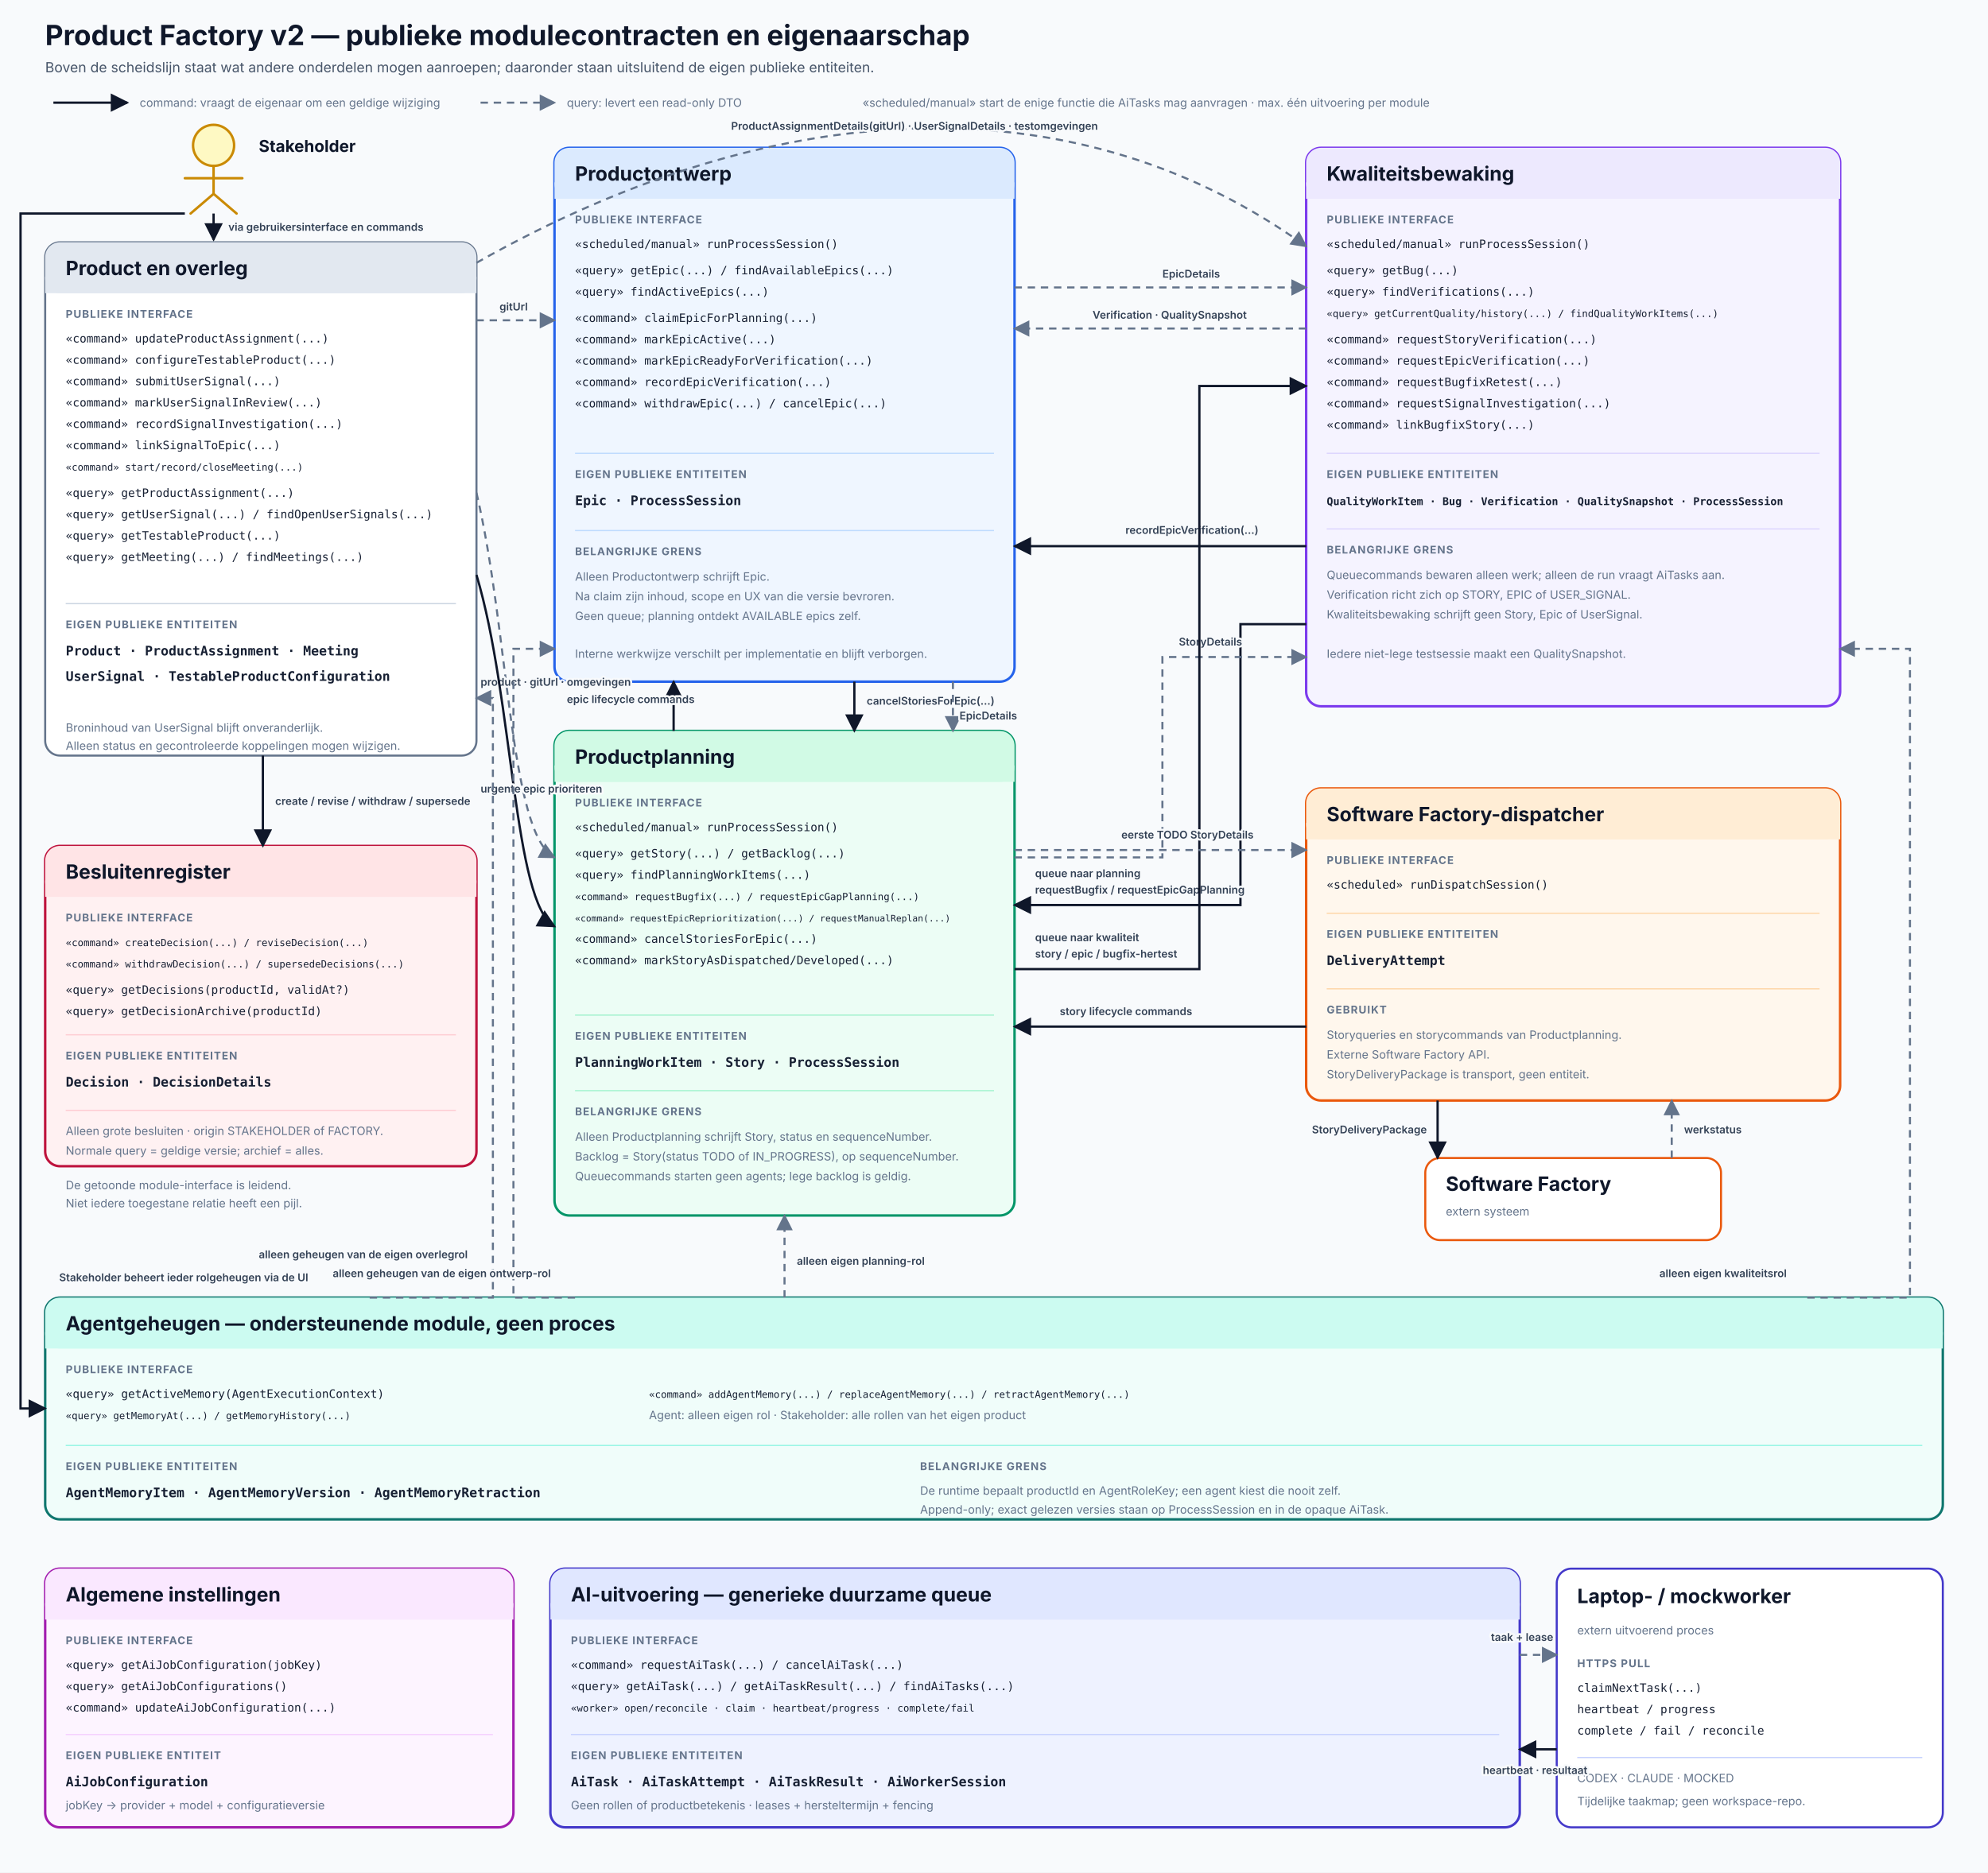
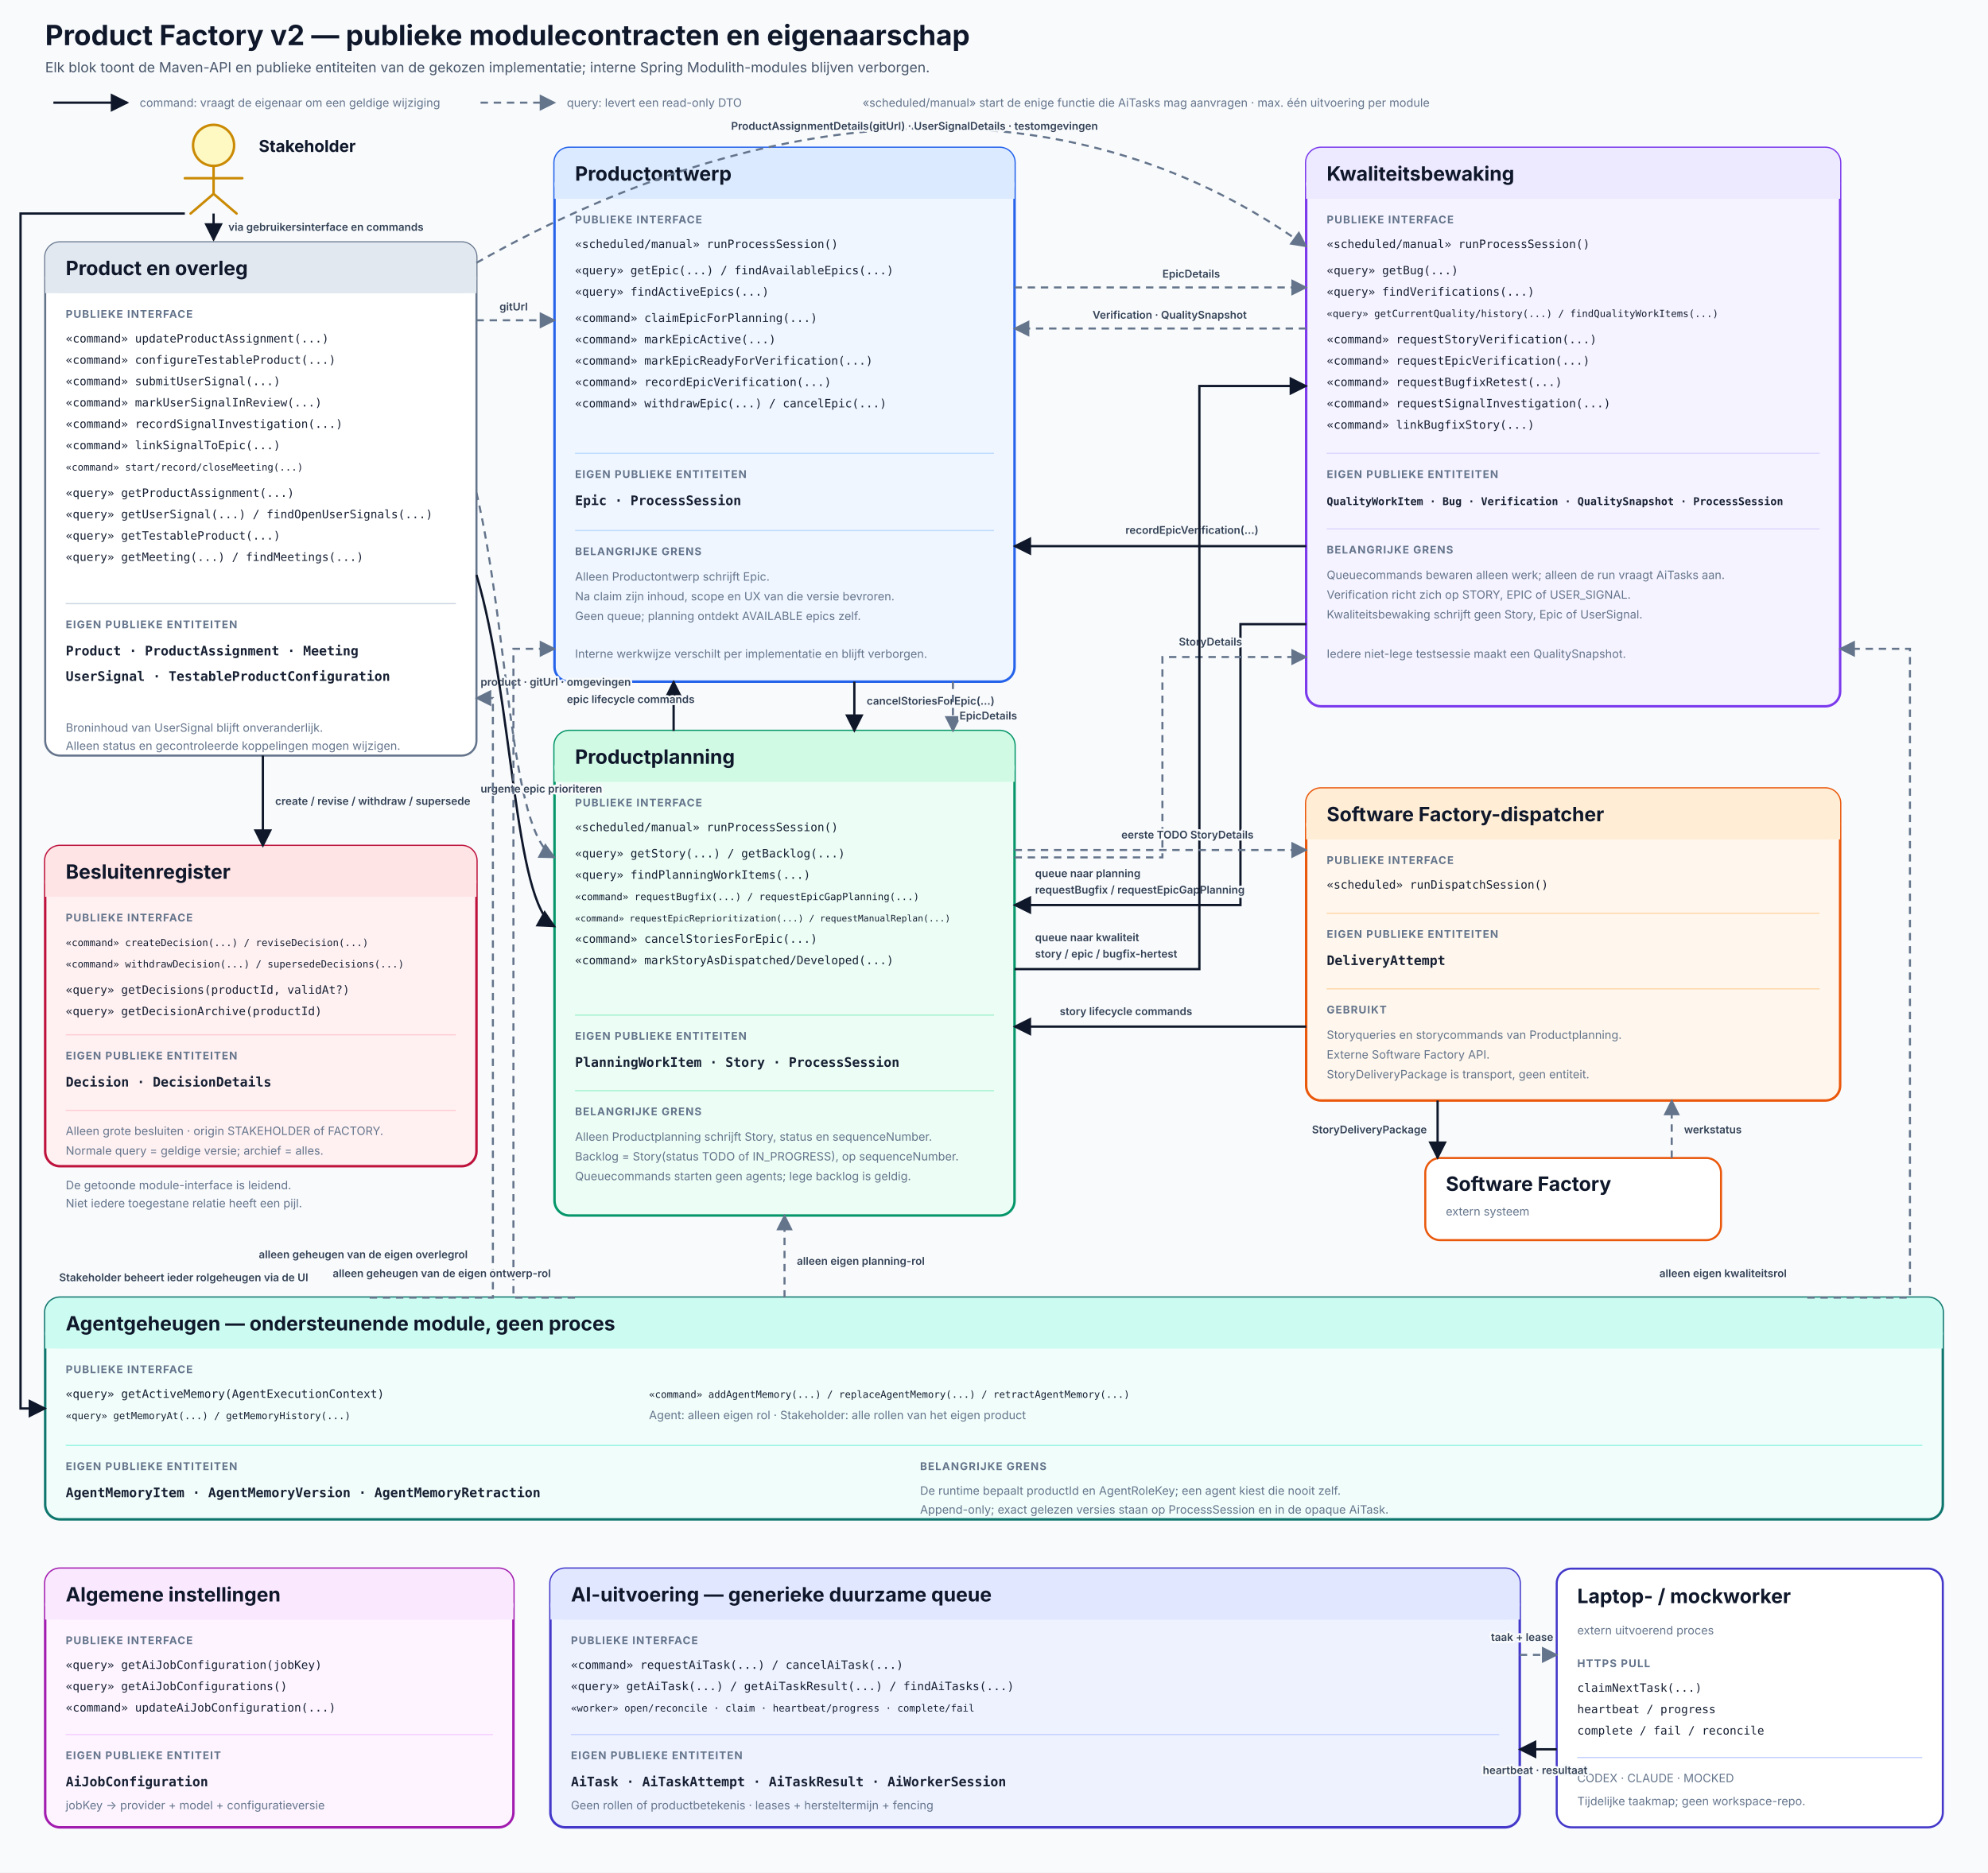
<svg xmlns="http://www.w3.org/2000/svg" width="2420" height="2280" viewBox="0 0 2420 2280" role="img" aria-labelledby="title desc">
  <defs>
    <marker id="commandArrow" viewBox="0 0 10 10" refX="9" refY="5" markerWidth="8" markerHeight="8" orient="auto">
      <path d="M0 0 L10 5 L0 10 Z" fill="#0f172a" />
    </marker>
    <marker id="queryArrow" viewBox="0 0 10 10" refX="9" refY="5" markerWidth="8" markerHeight="8" orient="auto">
      <path d="M0 0 L10 5 L0 10 Z" fill="#64748b" />
    </marker>
    <style>
      .title { font: 700 34px Inter, Arial, sans-serif; fill: #0f172a; }
      .subtitle { font: 400 17px Inter, Arial, sans-serif; fill: #475569; }
      .module-title { font: 700 24px Inter, Arial, sans-serif; fill: #0f172a; }
      .section-title { font: 700 13px Inter, Arial, sans-serif; letter-spacing: 1px; fill: #64748b; }
      .api { font: 500 14px ui-monospace, SFMono-Regular, Menlo, monospace; fill: #172033; }
      .entity { font: 600 16px ui-monospace, SFMono-Regular, Menlo, monospace; fill: #172033; }
      .note { font: 400 14px Inter, Arial, sans-serif; fill: #64748b; }
      .flow { font: 600 13px Inter, Arial, sans-serif; fill: #334155; paint-order: stroke; stroke: #f8fafc; stroke-width: 5px; stroke-linejoin: round; }
      .command { fill: none; stroke: #0f172a; stroke-width: 2.8; marker-end: url(#commandArrow); }
      .query { fill: none; stroke: #64748b; stroke-width: 2.5; stroke-dasharray: 9 7; marker-end: url(#queryArrow); }
      .divider { stroke-width: 1.5; }
    </style>
  </defs>
  <rect width="2420" height="2280" fill="#f8fafc" />
  <text x="55" y="55" class="title">Product Factory v2 — publieke modulecontracten en eigenaarschap</text>
-   <text x="55" y="88" class="subtitle">Boven de scheidslijn staat wat andere onderdelen mogen aanroepen; daaronder staan uitsluitend de eigen publieke entiteiten.</text>
+   <text x="55" y="88" class="subtitle">Elk blok toont de Maven-API en publieke entiteiten van de gekozen implementatie; interne Spring Modulith-modules blijven verborgen.</text>
  <path d="M65 125 H155" class="command" />
  <text x="170" y="130" class="note">command: vraagt de eigenaar om een geldige wijziging</text>
  <path d="M585 125 H675" class="query" />
  <text x="690" y="130" class="note">query: levert een read-only DTO</text>
  <text x="1050" y="130" class="note">«scheduled/manual» start de enige functie die AiTasks mag aanvragen · max. één uitvoering per module</text>
  <circle cx="260" cy="177" r="25" fill="#fef9c3" stroke="#ca8a04" stroke-width="3" />
  <path d="M260 202 V236 M225 217 H295 M260 236 L232 260 M260 236 L288 260" fill="none" stroke="#ca8a04" stroke-width="3" stroke-linecap="round" />
  <text x="315" y="185" class="module-title" style="font-size:20px">Stakeholder</text>
  <path d="M260 260 V292" class="command" />
  <text x="278" y="281" class="flow">via gebruikersinterface en commands</text>
  <rect x="55" y="295" width="525" height="625" rx="18" fill="#ffffff" stroke="#64748b" stroke-width="2.5" />
  <rect x="55" y="295" width="525" height="62" rx="18" fill="#e2e8f0" />
  <path d="M55 337 V357 H580 V337" fill="#e2e8f0" />
  <text x="80" y="335" class="module-title">Product en overleg</text>
  <text x="80" y="387" class="section-title">PUBLIEKE INTERFACE</text>
  <text x="80" y="417" class="api">«command» updateProductAssignment(...)</text>
  <text x="80" y="443" class="api">«command» configureTestableProduct(...)</text>
  <text x="80" y="469" class="api">«command» submitUserSignal(...)</text>
  <text x="80" y="495" class="api">«command» markUserSignalInReview(...)</text>
  <text x="80" y="521" class="api">«command» recordSignalInvestigation(...)</text>
  <text x="80" y="547" class="api">«command» linkSignalToEpic(...)</text>
  <text x="80" y="573" class="api" style="font-size:12px">«command» start/record/closeMeeting(...)</text>
  <text x="80" y="605" class="api">«query» getProductAssignment(...)</text>
  <text x="80" y="631" class="api">«query» getUserSignal(...) / findOpenUserSignals(...)</text>
  <text x="80" y="657" class="api">«query» getTestableProduct(...)</text>
  <text x="80" y="683" class="api">«query» getMeeting(...) / findMeetings(...)</text>
  <line x1="80" y1="735" x2="555" y2="735" class="divider" stroke="#cbd5e1" />
  <text x="80" y="765" class="section-title">EIGEN PUBLIEKE ENTITEITEN</text>
  <text x="80" y="798" class="entity">Product · ProductAssignment · Meeting</text>
  <text x="80" y="829" class="entity">UserSignal · TestableProductConfiguration</text>
  <text x="80" y="891" class="note">Broninhoud van UserSignal blijft onveranderlijk.</text>
  <text x="80" y="913" class="note">Alleen status en gecontroleerde koppelingen mogen wijzigen.</text>
  <rect x="675" y="180" width="560" height="650" rx="18" fill="#eff6ff" stroke="#2563eb" stroke-width="3" />
  <rect x="675" y="180" width="560" height="62" rx="18" fill="#dbeafe" />
  <path d="M675 222 V242 H1235 V222" fill="#dbeafe" />
  <text x="700" y="220" class="module-title">Productontwerp</text>
  <text x="700" y="272" class="section-title">PUBLIEKE INTERFACE</text>
  <text x="700" y="302" class="api">«scheduled/manual» runProcessSession()</text>
  <text x="700" y="334" class="api">«query» getEpic(...) / findAvailableEpics(...)</text>
  <text x="700" y="360" class="api">«query» findActiveEpics(...)</text>
  <text x="700" y="392" class="api">«command» claimEpicForPlanning(...)</text>
  <text x="700" y="418" class="api">«command» markEpicActive(...)</text>
  <text x="700" y="444" class="api">«command» markEpicReadyForVerification(...)</text>
  <text x="700" y="470" class="api">«command» recordEpicVerification(...)</text>
  <text x="700" y="496" class="api">«command» withdrawEpic(...) / cancelEpic(...)</text>
  <line x1="700" y1="552" x2="1210" y2="552" class="divider" stroke="#bfdbfe" />
  <text x="700" y="582" class="section-title">EIGEN PUBLIEKE ENTITEITEN</text>
  <text x="700" y="615" class="entity">Epic · ProcessSession</text>
  <line x1="700" y1="646" x2="1210" y2="646" class="divider" stroke="#bfdbfe" />
  <text x="700" y="676" class="section-title">BELANGRIJKE GRENS</text>
  <text x="700" y="707" class="note">Alleen Productontwerp schrijft Epic.</text>
  <text x="700" y="731" class="note">Na claim zijn inhoud, scope en UX van die versie bevroren.</text>
  <text x="700" y="755" class="note">Geen queue; planning ontdekt AVAILABLE epics zelf.</text>
  <text x="700" y="801" class="note">Interne werkwijze verschilt per implementatie en blijft verborgen.</text>
  <rect x="675" y="890" width="560" height="590" rx="18" fill="#ecfdf5" stroke="#059669" stroke-width="3" />
  <rect x="675" y="890" width="560" height="62" rx="18" fill="#d1fae5" />
  <path d="M675 932 V952 H1235 V932" fill="#d1fae5" />
  <text x="700" y="930" class="module-title">Productplanning</text>
  <text x="700" y="982" class="section-title">PUBLIEKE INTERFACE</text>
  <text x="700" y="1012" class="api">«scheduled/manual» runProcessSession()</text>
  <text x="700" y="1044" class="api">«query» getStory(...) / getBacklog(...)</text>
  <text x="700" y="1070" class="api">«query» findPlanningWorkItems(...)</text>
  <text x="700" y="1096" class="api" style="font-size:12px">«command» requestBugfix(...) / requestEpicGapPlanning(...)</text>
  <text x="700" y="1122" class="api" style="font-size:11px">«command» requestEpicReprioritization(...) / requestManualReplan(...)</text>
  <text x="700" y="1148" class="api">«command» cancelStoriesForEpic(...)</text>
  <text x="700" y="1174" class="api">«command» markStoryAsDispatched/Developed(...)</text>
  <line x1="700" y1="1236" x2="1210" y2="1236" class="divider" stroke="#a7f3d0" />
  <text x="700" y="1266" class="section-title">EIGEN PUBLIEKE ENTITEITEN</text>
  <text x="700" y="1299" class="entity">PlanningWorkItem · Story · ProcessSession</text>
  <line x1="700" y1="1328" x2="1210" y2="1328" class="divider" stroke="#a7f3d0" />
  <text x="700" y="1358" class="section-title">BELANGRIJKE GRENS</text>
  <text x="700" y="1389" class="note">Alleen Productplanning schrijft Story, status en sequenceNumber.</text>
  <text x="700" y="1413" class="note">Backlog = Story(status TODO of IN_PROGRESS), op sequenceNumber.</text>
  <text x="700" y="1437" class="note">Queuecommands starten geen agents; lege backlog is geldig.</text>
  <g transform="translate(220 0)">
    <rect x="1370" y="180" width="650" height="680" rx="18" fill="#f5f3ff" stroke="#7c3aed" stroke-width="3" />
    <rect x="1370" y="180" width="650" height="62" rx="18" fill="#ede9fe" />
    <path d="M1370 222 V242 H2020 V222" fill="#ede9fe" />
    <text x="1395" y="220" class="module-title">Kwaliteitsbewaking</text>
    <text x="1395" y="272" class="section-title">PUBLIEKE INTERFACE</text>
    <text x="1395" y="302" class="api">«scheduled/manual» runProcessSession()</text>
    <text x="1395" y="334" class="api">«query» getBug(...)</text>
    <text x="1395" y="360" class="api">«query» findVerifications(...)</text>
    <text x="1395" y="386" class="api" style="font-size:12px">«query» getCurrentQuality/history(...) / findQualityWorkItems(...)</text>
    <text x="1395" y="418" class="api">«command» requestStoryVerification(...)</text>
    <text x="1395" y="444" class="api">«command» requestEpicVerification(...)</text>
    <text x="1395" y="470" class="api">«command» requestBugfixRetest(...)</text>
    <text x="1395" y="496" class="api">«command» requestSignalInvestigation(...)</text>
    <text x="1395" y="522" class="api">«command» linkBugfixStory(...)</text>
    <line x1="1395" y1="552" x2="1995" y2="552" class="divider" stroke="#ddd6fe" />
    <text x="1395" y="582" class="section-title">EIGEN PUBLIEKE ENTITEITEN</text>
    <text x="1395" y="615" class="entity" style="font-size:13px">QualityWorkItem · Bug · Verification · QualitySnapshot · ProcessSession</text>
    <line x1="1395" y1="644" x2="1995" y2="644" class="divider" stroke="#ddd6fe" />
    <text x="1395" y="674" class="section-title">BELANGRIJKE GRENS</text>
    <text x="1395" y="705" class="note">Queuecommands bewaren alleen werk; alleen de run vraagt AiTasks aan.</text>
    <text x="1395" y="729" class="note">Verification richt zich op STORY, EPIC of USER_SIGNAL.</text>
    <text x="1395" y="753" class="note">Kwaliteitsbewaking schrijft geen Story, Epic of UserSignal.</text>
    <text x="1395" y="801" class="note">Iedere niet-lege testsessie maakt een QualitySnapshot.</text>
  </g>
  <rect x="55" y="1030" width="525" height="390" rx="18" fill="#fff1f2" stroke="#be123c" stroke-width="3" />
  <rect x="55" y="1030" width="525" height="62" rx="18" fill="#ffe4e6" />
  <path d="M55 1072 V1092 H580 V1072" fill="#ffe4e6" />
  <text x="80" y="1070" class="module-title">Besluitenregister</text>
  <text x="80" y="1122" class="section-title">PUBLIEKE INTERFACE</text>
  <text x="80" y="1152" class="api" style="font-size:12px">«command» createDecision(...) / reviseDecision(...)</text>
  <text x="80" y="1178" class="api" style="font-size:12px">«command» withdrawDecision(...) / supersedeDecisions(...)</text>
  <text x="80" y="1210" class="api">«query» getDecisions(productId, validAt?)</text>
  <text x="80" y="1236" class="api">«query» getDecisionArchive(productId)</text>
  <line x1="80" y1="1260" x2="555" y2="1260" class="divider" stroke="#fecdd3" />
  <text x="80" y="1290" class="section-title">EIGEN PUBLIEKE ENTITEITEN</text>
  <text x="80" y="1323" class="entity">Decision · DecisionDetails</text>
  <line x1="80" y1="1352" x2="555" y2="1352" class="divider" stroke="#fecdd3" />
  <text x="80" y="1382" class="note">Alleen grote besluiten · origin STAKEHOLDER of FACTORY.</text>
  <text x="80" y="1406" class="note">Normale query = geldige versie; archief = alles.</text>
  <g transform="translate(220 0)">
    <rect x="1370" y="960" width="650" height="380" rx="18" fill="#fff7ed" stroke="#ea580c" stroke-width="3" />
    <rect x="1370" y="960" width="650" height="62" rx="18" fill="#ffedd5" />
    <path d="M1370 1002 V1022 H2020 V1002" fill="#ffedd5" />
    <text x="1395" y="1000" class="module-title">Software Factory-dispatcher</text>
    <text x="1395" y="1052" class="section-title">PUBLIEKE INTERFACE</text>
    <text x="1395" y="1082" class="api">«scheduled» runDispatchSession()</text>
    <line x1="1395" y1="1112" x2="1995" y2="1112" class="divider" stroke="#fed7aa" />
    <text x="1395" y="1142" class="section-title">EIGEN PUBLIEKE ENTITEITEN</text>
    <text x="1395" y="1175" class="entity">DeliveryAttempt</text>
    <line x1="1395" y1="1204" x2="1995" y2="1204" class="divider" stroke="#fed7aa" />
    <text x="1395" y="1234" class="section-title">GEBRUIKT</text>
    <text x="1395" y="1265" class="note">Storyqueries en storycommands van Productplanning.</text>
    <text x="1395" y="1289" class="note">Externe Software Factory API.</text>
    <text x="1395" y="1313" class="note">StoryDeliveryPackage is transport, geen entiteit.</text>
  </g>
  <g transform="translate(220 0)">
    <rect x="1515" y="1410" width="360" height="100" rx="18" fill="#ffffff" stroke="#ea580c" stroke-width="2.5" />
    <text x="1540" y="1450" class="module-title">Software Factory</text>
    <text x="1540" y="1480" class="note">extern systeem</text>
  </g>
  <path d="M580 390 H675" class="query" />
  <text x="608" y="378" class="flow">gitUrl</text>
  <path d="M580 600 C620 770 620 1015 675 1044" class="query" />
  <text x="585" y="835" class="flow">product · gitUrl · omgevingen</text>
  <path d="M580 700 C625 850 625 1100 675 1128" class="command" />
  <text x="585" y="965" class="flow">urgente epic prioriteren</text>
  <path d="M580 320 C960 105 1320 105 1590 300" class="query" />
  <text x="890" y="158" class="flow">ProductAssignmentDetails(gitUrl) · UserSignalDetails · testomgevingen</text>
  <path d="M820 890 V830" class="command" />
  <text x="690" y="856" class="flow">epic lifecycle commands</text>
  <path d="M1040 830 V890" class="command" />
  <text x="1055" y="858" class="flow">cancelStoriesForEpic(...)</text>
  <path d="M1160 830 V890" class="query" />
  <text x="1168" y="876" class="flow">EpicDetails</text>
  <path d="M1235 350 H1590" class="query" />
  <text x="1415" y="338" class="flow">EpicDetails</text>
  <path d="M1590 400 H1235" class="query" />
  <text x="1330" y="388" class="flow">Verification · QualitySnapshot</text>
  <path d="M1590 665 H1235" class="command" />
  <text x="1370" y="650" class="flow">recordEpicVerification(...)</text>
  <path d="M1590 760 H1510 V1102 H1235" class="command" />
  <text x="1260" y="1068" class="flow">queue naar planning</text>
  <text x="1260" y="1088" class="flow">requestBugfix / requestEpicGapPlanning</text>
  <path d="M1235 1044 H1415 V800 H1590" class="query" />
  <text x="1435" y="786" class="flow">StoryDetails</text>
  <path d="M1235 1180 H1460 V470 H1590" class="command" />
  <text x="1260" y="1146" class="flow">queue naar kwaliteit</text>
  <text x="1260" y="1166" class="flow">story / epic / bugfix-hertest</text>
  <path d="M1590 1250 H1235" class="command" />
  <text x="1290" y="1236" class="flow">story lifecycle commands</text>
  <path d="M1235 1035 H1590" class="query" />
  <text x="1365" y="1021" class="flow">eerste TODO StoryDetails</text>
  <path d="M1750 1340 V1410" class="command" />
  <text x="1597" y="1380" class="flow">StoryDeliveryPackage</text>
  <path d="M2035 1410 V1340" class="query" />
  <text x="2050" y="1380" class="flow">werkstatus</text>
  <path d="M320 920 V1030" class="command" />
  <text x="335" y="980" class="flow">create / revise / withdraw / supersede</text>
  <text x="80" y="1448" class="note">De getoonde module-interface is leidend.</text>
  <text x="80" y="1470" class="note">Niet iedere toegestane relatie heeft een pijl.</text>
  <rect x="55" y="1580" width="2310" height="270" rx="18" fill="#f0fdfa" stroke="#0f766e" stroke-width="3" />
  <rect x="55" y="1580" width="2310" height="62" rx="18" fill="#ccfbf1" />
  <path d="M55 1622 V1642 H2365 V1622" fill="#ccfbf1" />
  <text x="80" y="1620" class="module-title">Agentgeheugen — ondersteunende module, geen proces</text>
  <text x="80" y="1672" class="section-title">PUBLIEKE INTERFACE</text>
  <text x="80" y="1702" class="api">«query» getActiveMemory(AgentExecutionContext)</text>
  <text x="80" y="1728" class="api" style="font-size:12px">«query» getMemoryAt(...) / getMemoryHistory(...)</text>
  <text x="790" y="1702" class="api" style="font-size:12px">«command» addAgentMemory(...) / replaceAgentMemory(...) / retractAgentMemory(...)</text>
  <text x="790" y="1728" class="note">Agent: alleen eigen rol · Stakeholder: alle rollen van het eigen product</text>
  <line x1="80" y1="1760" x2="2340" y2="1760" class="divider" stroke="#99f6e4" />
  <text x="80" y="1790" class="section-title">EIGEN PUBLIEKE ENTITEITEN</text>
  <text x="80" y="1823" class="entity">AgentMemoryItem · AgentMemoryVersion · AgentMemoryRetraction</text>
  <text x="1120" y="1790" class="section-title">BELANGRIJKE GRENS</text>
  <text x="1120" y="1820" class="note">De runtime bepaalt productId en AgentRoleKey; een agent kiest die nooit zelf.</text>
  <text x="1120" y="1843" class="note">Append-only; exact gelezen versies staan op ProcessSession en in de opaque AiTask.</text>
  <path d="M450 1580 H600 V850 H580" class="query" />
  <text x="315" y="1532" class="flow">alleen geheugen van de eigen overlegrol</text>
  <path d="M700 1580 H625 V790 H675" class="query" />
  <text x="405" y="1555" class="flow">alleen geheugen van de eigen ontwerp-rol</text>
  <path d="M955 1580 V1480" class="query" />
  <text x="970" y="1540" class="flow">alleen eigen planning-rol</text>
  <path d="M2200 1580 H2325 V790 H2240" class="query" />
  <text x="2020" y="1555" class="flow">alleen eigen kwaliteitsrol</text>
  <path d="M225 260 H25 V1715 H55" class="command" />
  <text x="72" y="1560" class="flow">Stakeholder beheert ieder rolgeheugen via de UI</text>
  <rect x="55" y="1910" width="570" height="315" rx="18" fill="#fdf4ff" stroke="#a21caf" stroke-width="3" />
  <rect x="55" y="1910" width="570" height="62" rx="18" fill="#fae8ff" />
  <path d="M55 1952 V1972 H625 V1952" fill="#fae8ff" />
  <text x="80" y="1950" class="module-title">Algemene instellingen</text>
  <text x="80" y="2002" class="section-title">PUBLIEKE INTERFACE</text>
  <text x="80" y="2032" class="api">«query» getAiJobConfiguration(jobKey)</text>
  <text x="80" y="2058" class="api">«query» getAiJobConfigurations()</text>
  <text x="80" y="2084" class="api">«command» updateAiJobConfiguration(...)</text>
  <line x1="80" y1="2112" x2="600" y2="2112" class="divider" stroke="#f5d0fe" />
  <text x="80" y="2142" class="section-title">EIGEN PUBLIEKE ENTITEIT</text>
  <text x="80" y="2175" class="entity">AiJobConfiguration</text>
  <text x="80" y="2203" class="note">jobKey → provider + model + configuratieversie</text>
  <rect x="670" y="1910" width="1180" height="315" rx="18" fill="#eef2ff" stroke="#4338ca" stroke-width="3" />
  <rect x="670" y="1910" width="1180" height="62" rx="18" fill="#e0e7ff" />
  <path d="M670 1952 V1972 H1850 V1952" fill="#e0e7ff" />
  <text x="695" y="1950" class="module-title">AI-uitvoering — generieke duurzame queue</text>
  <text x="695" y="2002" class="section-title">PUBLIEKE INTERFACE</text>
  <text x="695" y="2032" class="api">«command» requestAiTask(...) / cancelAiTask(...)</text>
  <text x="695" y="2058" class="api">«query» getAiTask(...) / getAiTaskResult(...) / findAiTasks(...)</text>
  <text x="695" y="2084" class="api" style="font-size:12px">«worker» open/reconcile · claim · heartbeat/progress · complete/fail</text>
  <line x1="695" y1="2112" x2="1825" y2="2112" class="divider" stroke="#c7d2fe" />
  <text x="695" y="2142" class="section-title">EIGEN PUBLIEKE ENTITEITEN</text>
  <text x="695" y="2175" class="entity">AiTask · AiTaskAttempt · AiTaskResult · AiWorkerSession</text>
  <text x="695" y="2203" class="note">Geen rollen of productbetekenis · leases + hersteltermijn + fencing</text>
  <rect x="1895" y="1910" width="470" height="315" rx="18" fill="#ffffff" stroke="#4338ca" stroke-width="2.5" />
  <text x="1920" y="1952" class="module-title">Laptop- / mockworker</text>
  <text x="1920" y="1990" class="note">extern uitvoerend proces</text>
  <text x="1920" y="2030" class="section-title">HTTPS PULL</text>
  <text x="1920" y="2060" class="api">claimNextTask(...)</text>
  <text x="1920" y="2086" class="api">heartbeat / progress</text>
  <text x="1920" y="2112" class="api">complete / fail / reconcile</text>
  <line x1="1920" y1="2140" x2="2340" y2="2140" class="divider" stroke="#c7d2fe" />
  <text x="1920" y="2170" class="note">CODEX · CLAUDE · MOCKED</text>
  <text x="1920" y="2198" class="note">Tijdelijke taakmap; geen workspace-repo.</text>
  <path d="M1850 2015 H1895" class="query" />
  <text x="1815" y="1998" class="flow">taak + lease</text>
  <path d="M1895 2130 H1850" class="command" />
  <text x="1805" y="2160" class="flow">heartbeat · resultaat</text>
</svg>
